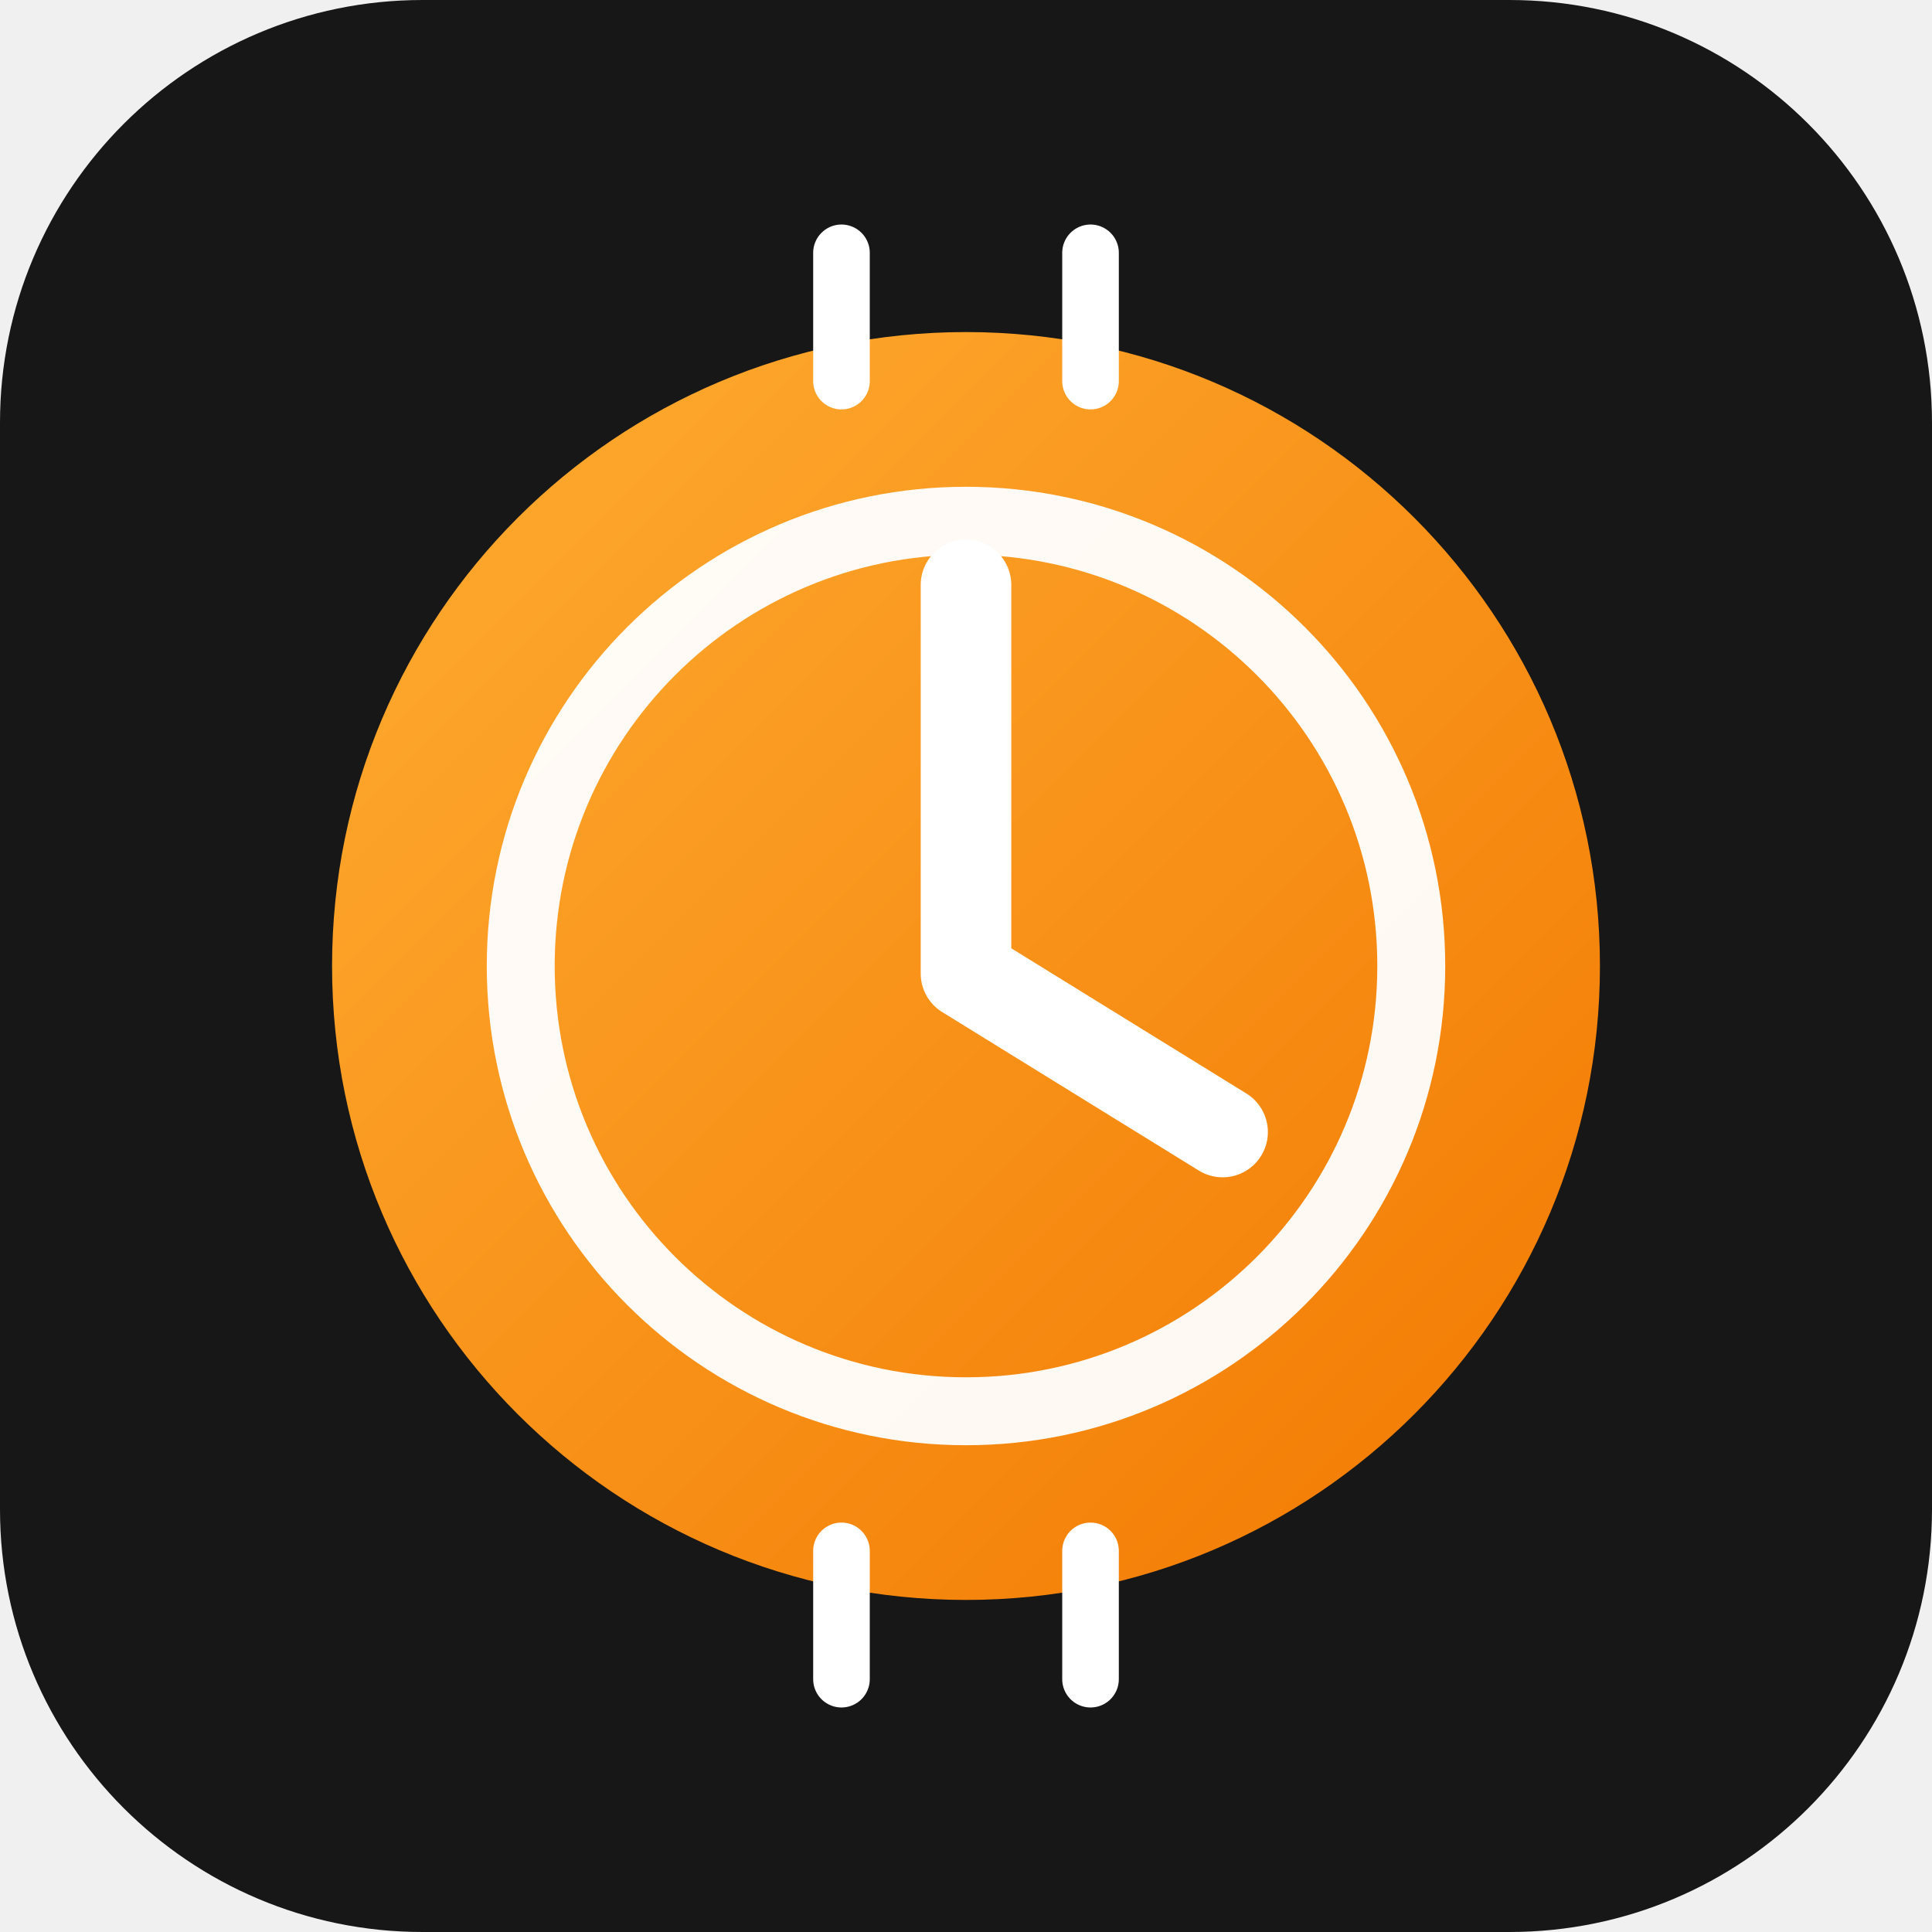
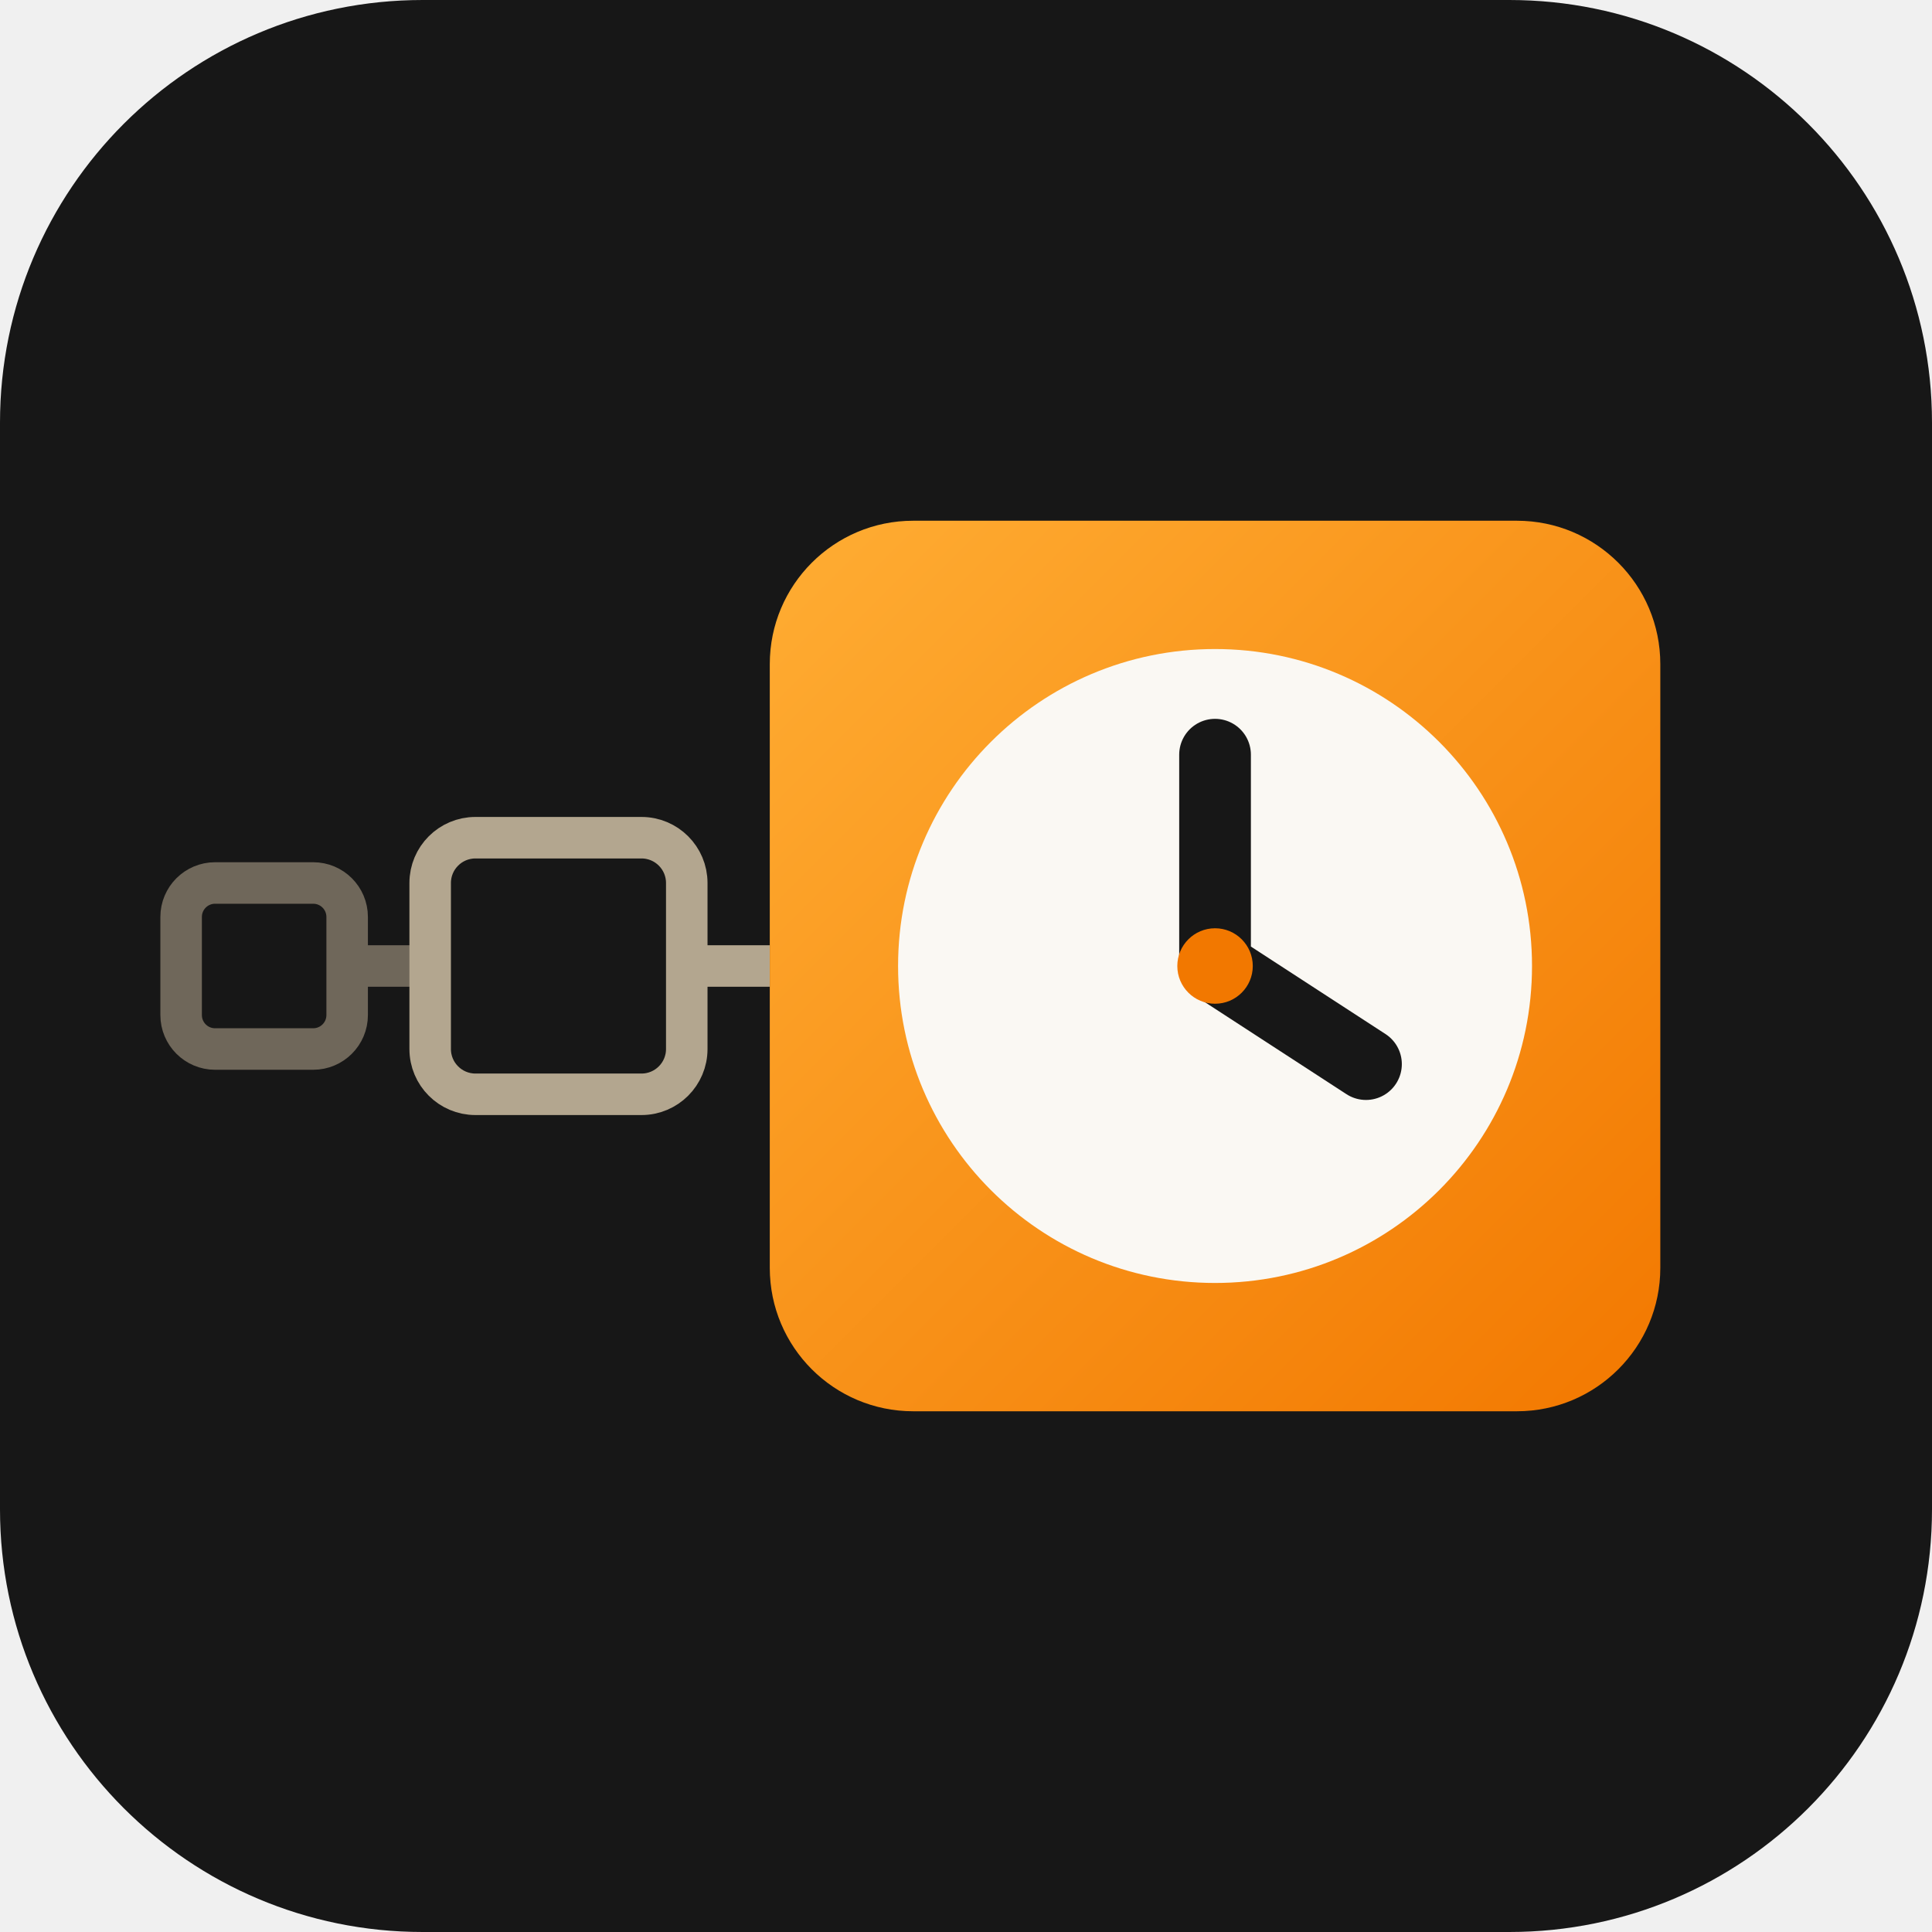
<svg xmlns="http://www.w3.org/2000/svg" viewBox="0 0 512 512">
  <defs>
-     <linearGradient id="g" x1="0" y1="0" x2="1" y2="1">
+     <linearGradient id="o" x1="0" y1="0" x2="1" y2="1">
      <stop stop-color="#ffad33" />
      <stop offset="1" stop-color="#f27800" />
    </linearGradient>
  </defs>
  <rect width="512" height="512" rx="112" fill="#171717" />
-   <circle cx="256" cy="256" r="168" fill="url(#g)" />
-   <circle cx="256" cy="256" r="118" fill="none" stroke="#fff" stroke-width="18" opacity=".95" />
-   <path d="M256 155v103l68 42" fill="none" stroke="#fff" stroke-width="24" stroke-linecap="round" stroke-linejoin="round" />
-   <path d="M223 101v-34m66 34v-34M223 445v-34m66 34v-34" stroke="#fff" stroke-width="15" stroke-linecap="round" />
+   <rect x="48" y="234" width="44" height="44" rx="9" fill="none" stroke="#6f675a" stroke-width="11" />
+   <path d="M92 256h22" stroke="#6f675a" stroke-width="11" />
+   <rect x="114" y="222" width="68" height="68" rx="12" fill="none" stroke="#b3a68f" stroke-width="11" />
+   <path d="M182 256h22" stroke="#b3a68f" stroke-width="11" />
+   <rect x="204" y="138" width="236" height="236" rx="38" fill="url(#o)" />
+   <circle cx="322" cy="256" r="84" fill="#faf8f3" />
+   <path d="M322 256v-56M322 256l40 26" fill="none" stroke="#171717" stroke-width="19" stroke-linecap="round" />
+   <circle cx="322" cy="256" r="10" fill="#f27800" />
</svg>
